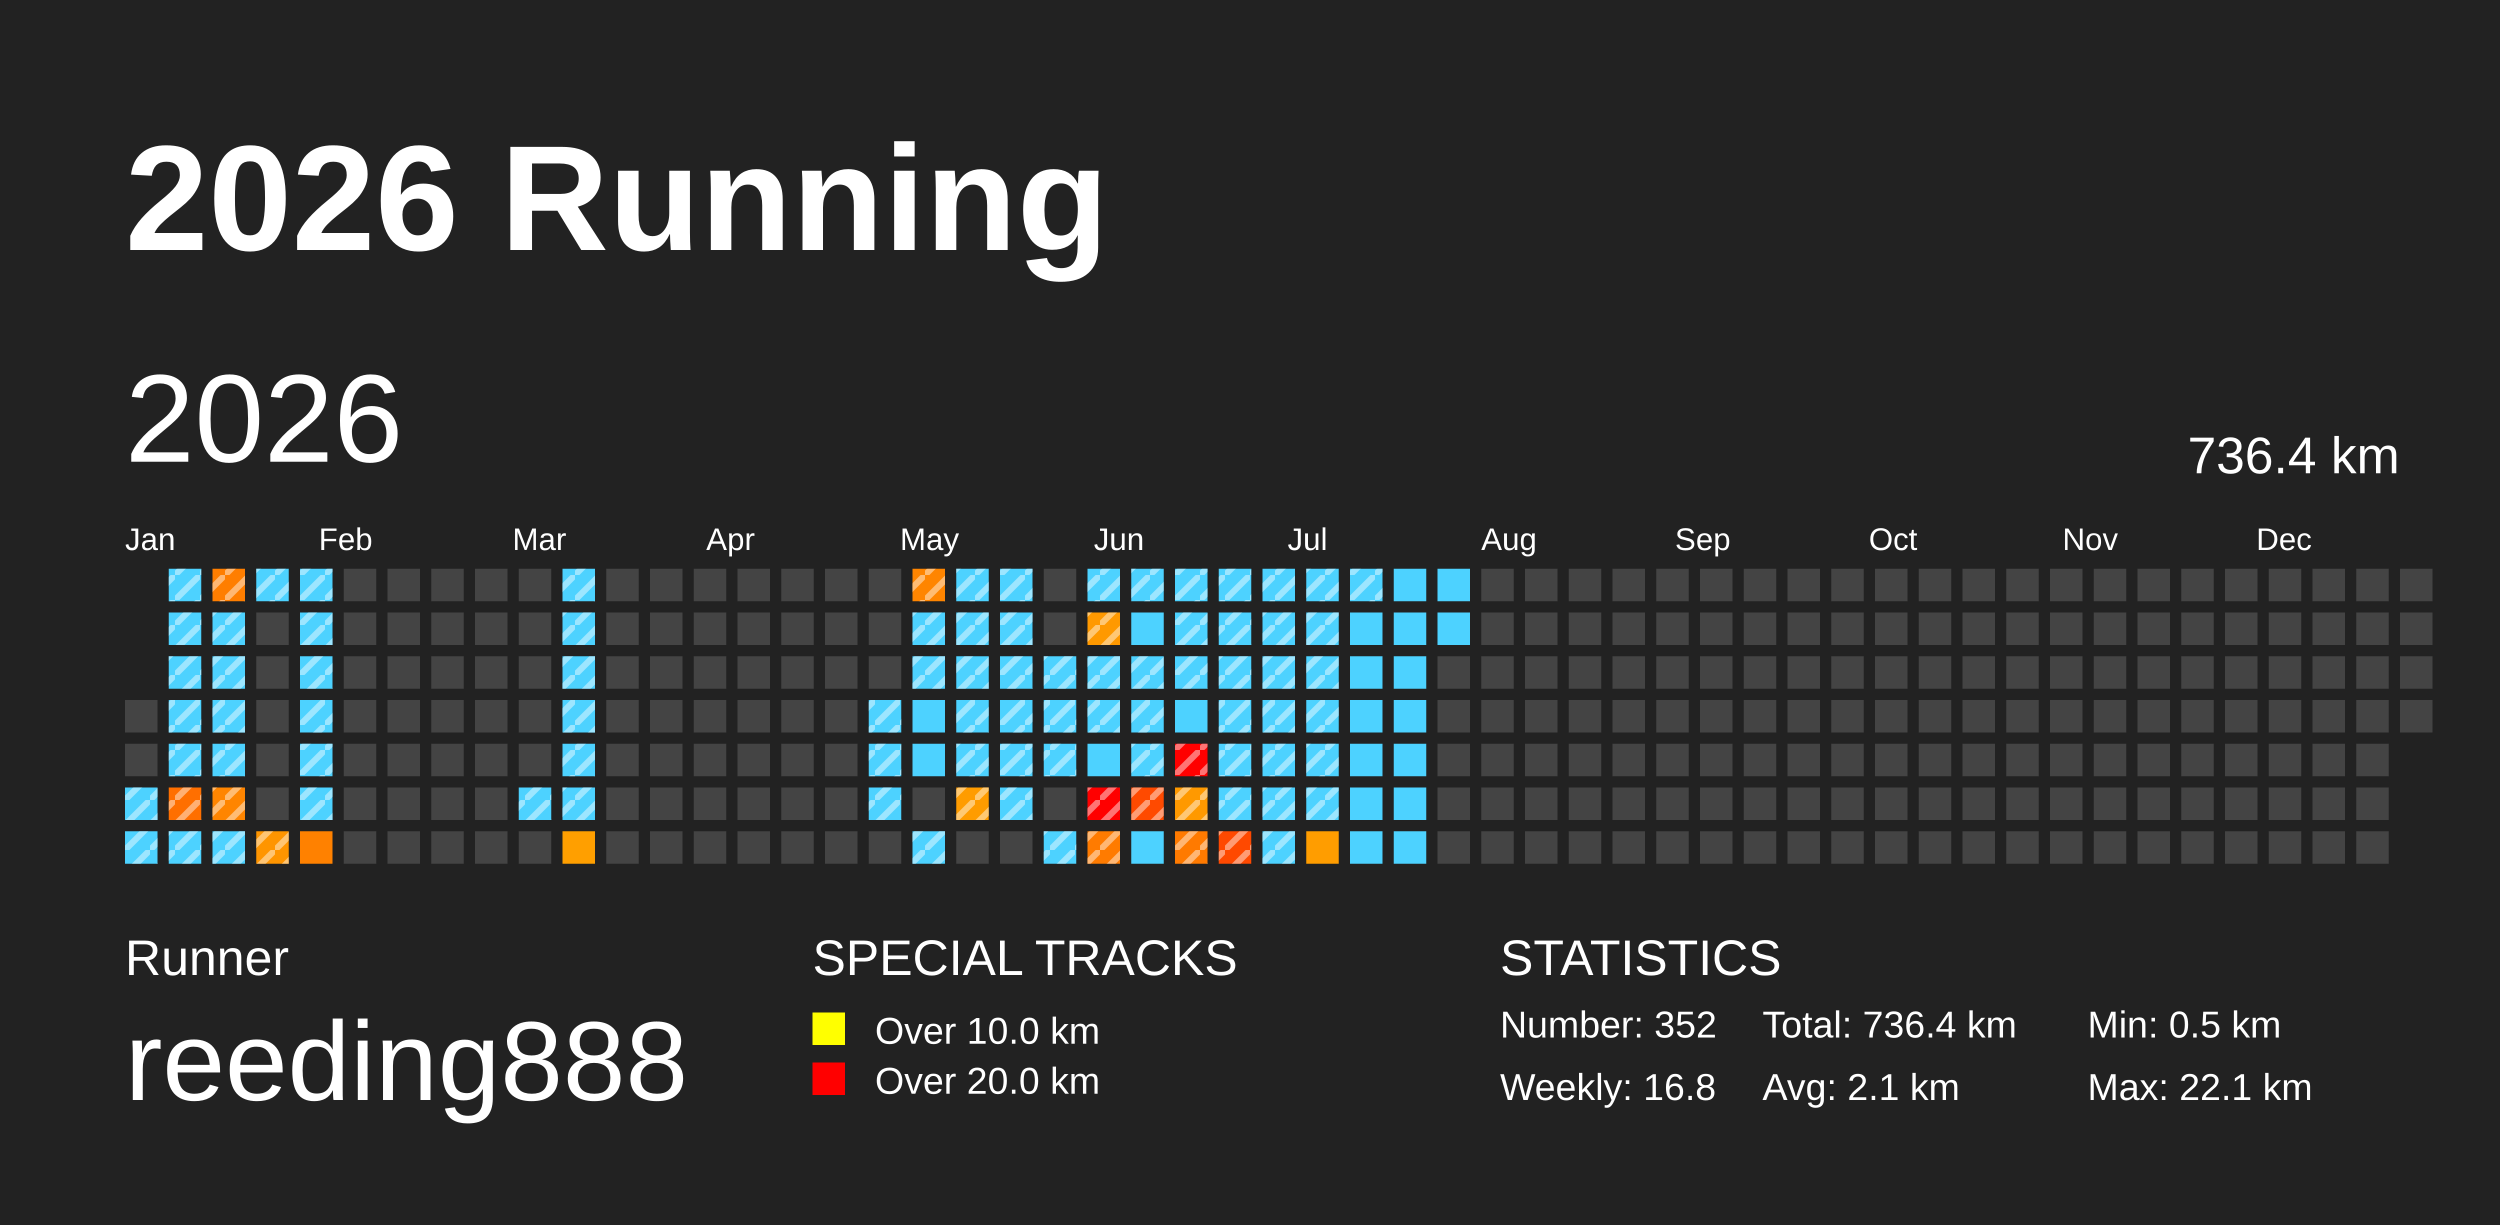
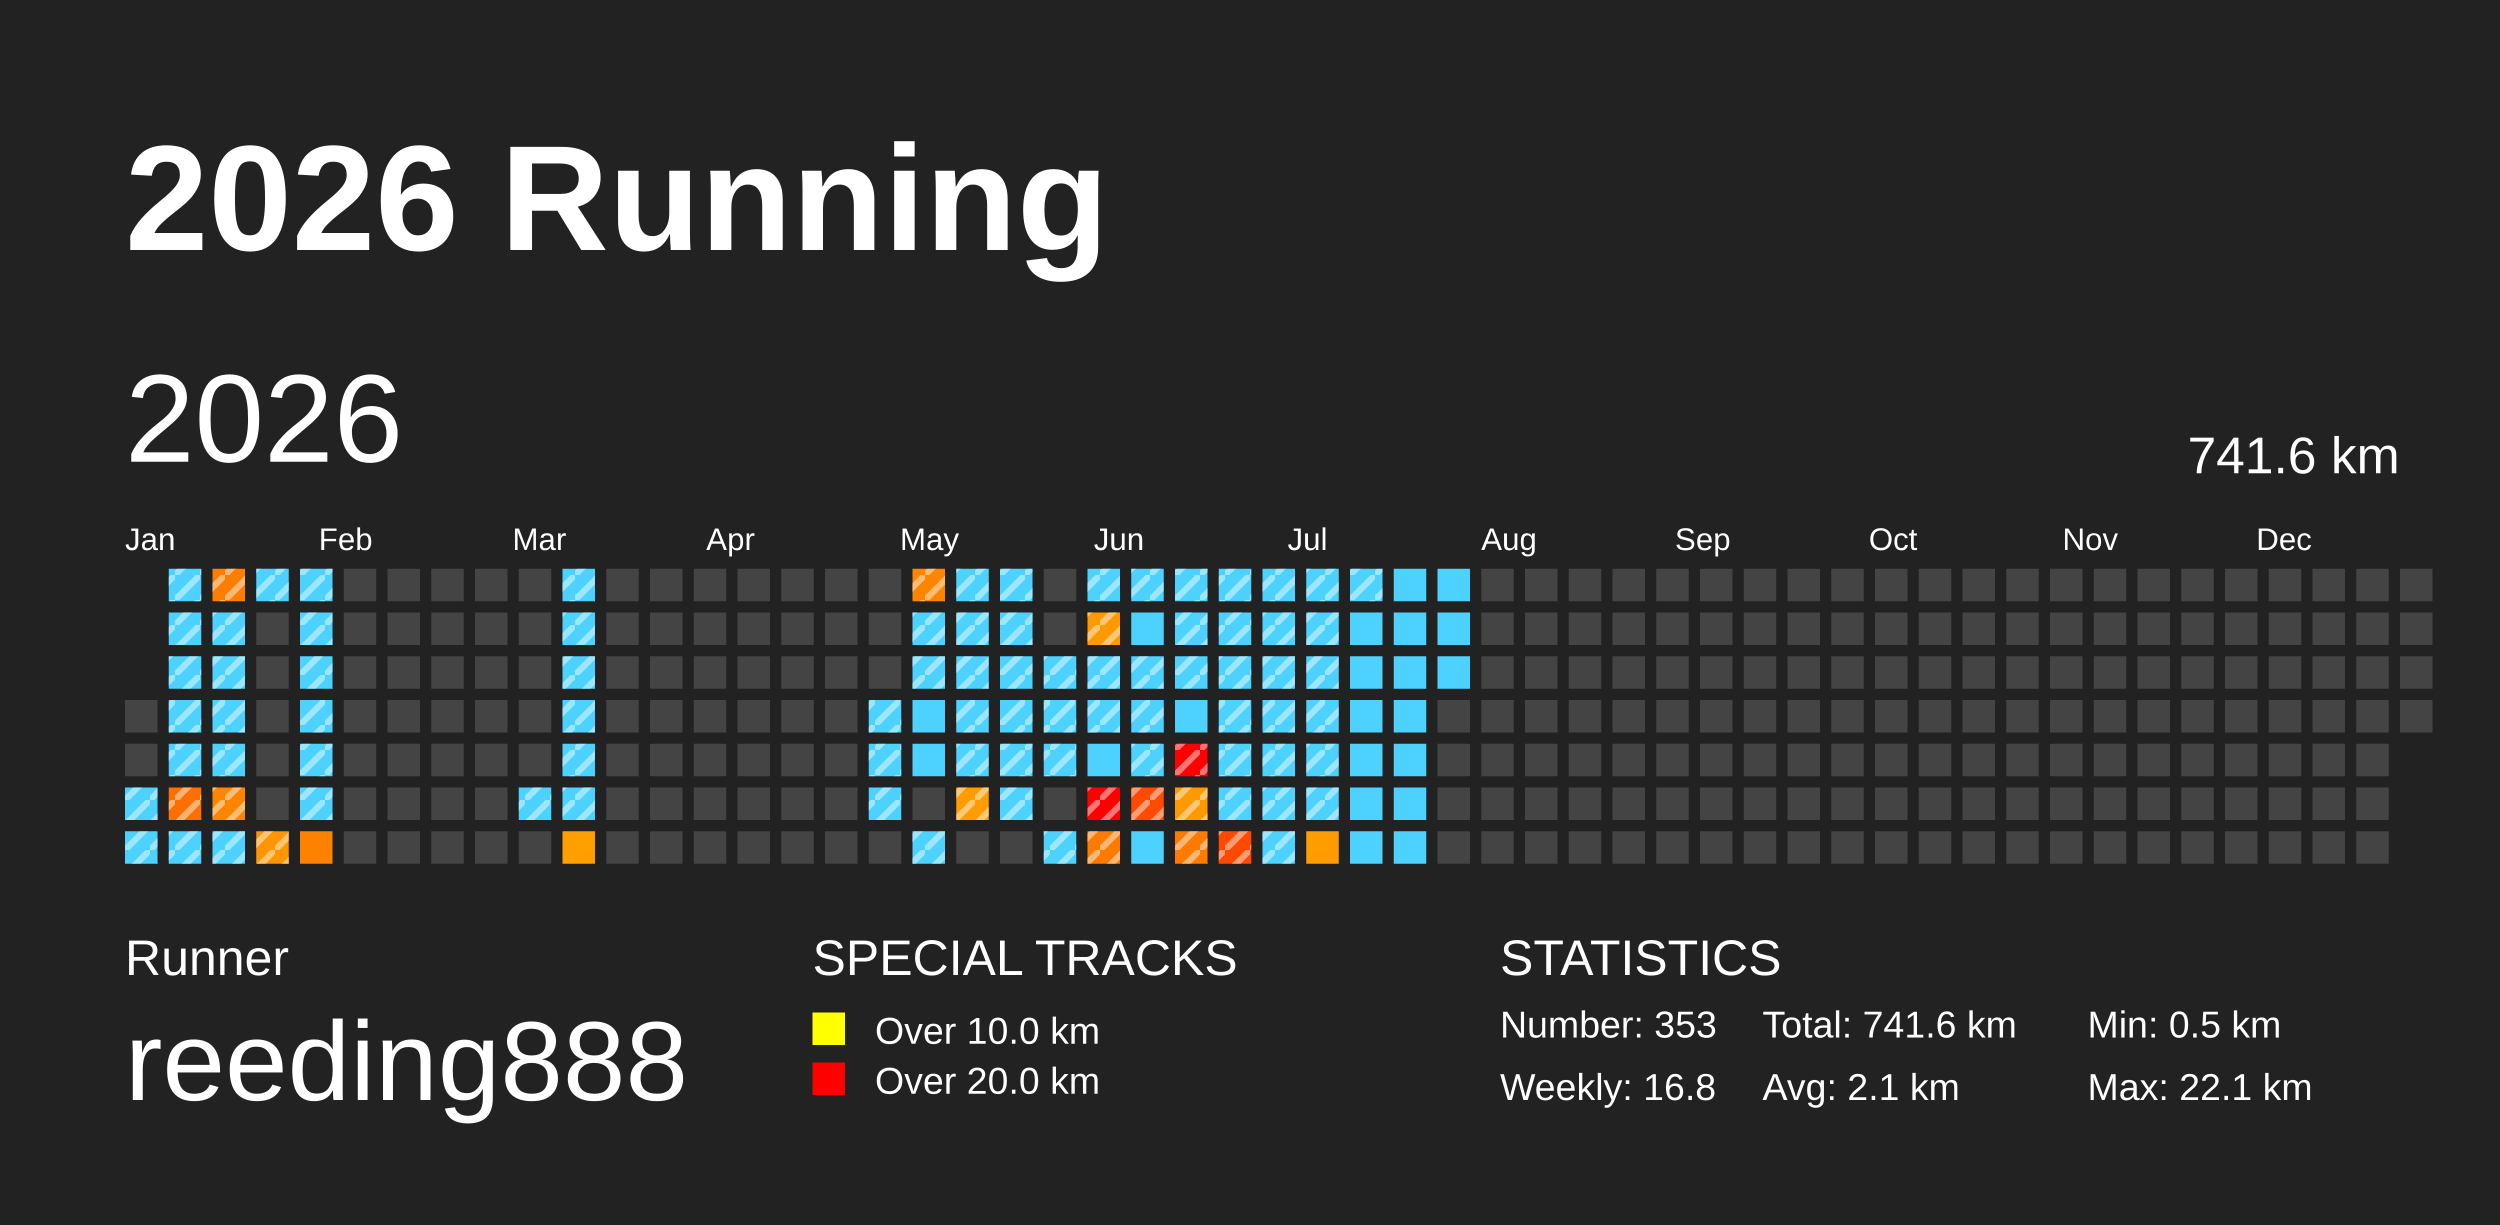
<svg xmlns="http://www.w3.org/2000/svg" baseProfile="full" height="98mm" version="1.1" viewBox="0,0,200,98" width="200mm">
  <defs>
    <pattern height="2" id="indoor-stripe" patternUnits="userSpaceOnUse" width="2">
      <line stroke="white" stroke-opacity="0.45" stroke-width="0.5" x1="0" x2="2" y1="2" y2="0" />
    </pattern>
  </defs>
  <rect fill="#222222" height="98" width="200" x="0" y="0" />
  <text fill="#FFFFFF" style="font-size:12px; font-family:Arial; font-weight:bold;" x="10" y="20">2026 Running</text>
  <text fill="#FFFFFF" style="font-size:4px; font-family:Arial" x="10" y="78">Runner</text>
  <text fill="#FFFFFF" style="font-size:9px; font-family:Arial" x="10" y="88">reeding888</text>
  <text fill="#FFFFFF" style="font-size:4px; font-family:Arial" x="65" y="78">SPECIAL TRACKS</text>
  <rect fill="yellow" height="2.6" width="2.6" x="65" y="81" />
  <text fill="#FFFFFF" style="font-size:3px; font-family:Arial" x="70" y="83.5">Over 10.0 km</text>
  <rect fill="red" height="2.6" width="2.6" x="65" y="85" />
  <text fill="#FFFFFF" style="font-size:3px; font-family:Arial" x="70" y="87.5">Over 20.0 km</text>
  <text fill="#FFFFFF" style="font-size:4px; font-family:Arial" x="120" y="78">STATISTICS</text>
-   <text fill="#FFFFFF" style="font-size:3px; font-family:Arial" x="120" y="83">Number: 352</text>
+   <text fill="#FFFFFF" style="font-size:3px; font-family:Arial" x="120" y="83">Number: 353</text>
  <text fill="#FFFFFF" style="font-size:3px; font-family:Arial" x="120" y="88">Weekly: 16.8</text>
-   <text fill="#FFFFFF" style="font-size:3px; font-family:Arial" x="141" y="83">Total: 736.4 km</text>
+   <text fill="#FFFFFF" style="font-size:3px; font-family:Arial" x="141" y="83">Total: 741.6 km</text>
  <text fill="#FFFFFF" style="font-size:3px; font-family:Arial" x="141" y="88">Avg: 2.1 km</text>
  <text fill="#FFFFFF" style="font-size:3px; font-family:Arial" x="167" y="83">Min: 0.5 km</text>
  <text fill="#FFFFFF" style="font-size:3px; font-family:Arial" x="167" y="88">Max: 22.1 km</text>
  <text dominant-baseline="hanging" fill="#FFFFFF" style="font-size:10.0px; font-family:Arial;" x="10" y="30">2026</text>
-   <text dominant-baseline="hanging" fill="#FFFFFF" style="font-size:4.125px; font-family:Arial;" x="175" y="35">736.4 km</text>
+   <text dominant-baseline="hanging" fill="#FFFFFF" style="font-size:4.125px; font-family:Arial;" x="175" y="35">741.6 km</text>
  <text fill="#FFFFFF" style="font-size:2.5px; font-family:Arial" x="10.0" y="44">Jan</text>
  <text fill="#FFFFFF" style="font-size:2.5px; font-family:Arial" x="25.5" y="44">Feb</text>
  <text fill="#FFFFFF" style="font-size:2.5px; font-family:Arial" x="41.0" y="44">Mar</text>
  <text fill="#FFFFFF" style="font-size:2.5px; font-family:Arial" x="56.5" y="44">Apr</text>
  <text fill="#FFFFFF" style="font-size:2.5px; font-family:Arial" x="72.0" y="44">May</text>
  <text fill="#FFFFFF" style="font-size:2.5px; font-family:Arial" x="87.5" y="44">Jun</text>
  <text fill="#FFFFFF" style="font-size:2.5px; font-family:Arial" x="103.0" y="44">Jul</text>
  <text fill="#FFFFFF" style="font-size:2.5px; font-family:Arial" x="118.5" y="44">Aug</text>
  <text fill="#FFFFFF" style="font-size:2.5px; font-family:Arial" x="134.0" y="44">Sep</text>
  <text fill="#FFFFFF" style="font-size:2.5px; font-family:Arial" x="149.5" y="44">Oct</text>
  <text fill="#FFFFFF" style="font-size:2.5px; font-family:Arial" x="165.0" y="44">Nov</text>
  <text fill="#FFFFFF" style="font-size:2.5px; font-family:Arial" x="180.5" y="44">Dec</text>
  <rect fill="#444444" height="2.6" width="2.6" x="10.0" y="56.0" />
  <rect fill="#444444" height="2.6" width="2.6" x="10.0" y="59.5" />
  <rect fill="#4dd2ff" height="2.6" width="2.6" x="10.0" y="63.0" />
  <rect fill="url(#indoor-stripe)" height="2.6" style="pointer-events: none;" width="2.6" x="10.0" y="63.0" />
  <rect fill="#4dd2ff" height="2.6" width="2.6" x="10.0" y="66.5" />
  <rect fill="url(#indoor-stripe)" height="2.6" style="pointer-events: none;" width="2.6" x="10.0" y="66.5" />
  <rect fill="#4dd2ff" height="2.6" width="2.6" x="13.5" y="45.5" />
  <rect fill="url(#indoor-stripe)" height="2.6" style="pointer-events: none;" width="2.6" x="13.5" y="45.5" />
  <rect fill="#4dd2ff" height="2.6" width="2.6" x="13.5" y="49.0" />
  <rect fill="url(#indoor-stripe)" height="2.6" style="pointer-events: none;" width="2.6" x="13.5" y="49.0" />
  <rect fill="#4dd2ff" height="2.6" width="2.6" x="13.5" y="52.5" />
  <rect fill="url(#indoor-stripe)" height="2.6" style="pointer-events: none;" width="2.6" x="13.5" y="52.5" />
  <rect fill="#4dd2ff" height="2.6" width="2.6" x="13.5" y="56.0" />
  <rect fill="url(#indoor-stripe)" height="2.6" style="pointer-events: none;" width="2.6" x="13.5" y="56.0" />
  <rect fill="#4dd2ff" height="2.6" width="2.6" x="13.5" y="59.5" />
  <rect fill="url(#indoor-stripe)" height="2.6" style="pointer-events: none;" width="2.6" x="13.5" y="59.5" />
  <rect fill="#ff6f00" height="2.6" width="2.6" x="13.5" y="63.0" />
  <rect fill="url(#indoor-stripe)" height="2.6" style="pointer-events: none;" width="2.6" x="13.5" y="63.0" />
  <rect fill="#4dd2ff" height="2.6" width="2.6" x="13.5" y="66.5" />
  <rect fill="url(#indoor-stripe)" height="2.6" style="pointer-events: none;" width="2.6" x="13.5" y="66.5" />
  <rect fill="#ff7e00" height="2.6" width="2.6" x="17.0" y="45.5" />
  <rect fill="url(#indoor-stripe)" height="2.6" style="pointer-events: none;" width="2.6" x="17.0" y="45.5" />
  <rect fill="#4dd2ff" height="2.6" width="2.6" x="17.0" y="49.0" />
  <rect fill="url(#indoor-stripe)" height="2.6" style="pointer-events: none;" width="2.6" x="17.0" y="49.0" />
  <rect fill="#4dd2ff" height="2.6" width="2.6" x="17.0" y="52.5" />
  <rect fill="url(#indoor-stripe)" height="2.6" style="pointer-events: none;" width="2.6" x="17.0" y="52.5" />
  <rect fill="#4dd2ff" height="2.6" width="2.6" x="17.0" y="56.0" />
  <rect fill="url(#indoor-stripe)" height="2.6" style="pointer-events: none;" width="2.6" x="17.0" y="56.0" />
  <rect fill="#4dd2ff" height="2.6" width="2.6" x="17.0" y="59.5" />
  <rect fill="url(#indoor-stripe)" height="2.6" style="pointer-events: none;" width="2.6" x="17.0" y="59.5" />
  <rect fill="#ff8500" height="2.6" width="2.6" x="17.0" y="63.0" />
  <rect fill="url(#indoor-stripe)" height="2.6" style="pointer-events: none;" width="2.6" x="17.0" y="63.0" />
  <rect fill="#4dd2ff" height="2.6" width="2.6" x="17.0" y="66.5" />
  <rect fill="url(#indoor-stripe)" height="2.6" style="pointer-events: none;" width="2.6" x="17.0" y="66.5" />
  <rect fill="#4dd2ff" height="2.6" width="2.6" x="20.5" y="45.5" />
  <rect fill="url(#indoor-stripe)" height="2.6" style="pointer-events: none;" width="2.6" x="20.5" y="45.5" />
  <rect fill="#444444" height="2.6" width="2.6" x="20.5" y="49.0" />
  <rect fill="#444444" height="2.6" width="2.6" x="20.5" y="52.5" />
  <rect fill="#444444" height="2.6" width="2.6" x="20.5" y="56.0" />
  <rect fill="#444444" height="2.6" width="2.6" x="20.5" y="59.5" />
  <rect fill="#444444" height="2.6" width="2.6" x="20.5" y="63.0" />
  <rect fill="#ff9500" height="2.6" width="2.6" x="20.5" y="66.5" />
  <rect fill="url(#indoor-stripe)" height="2.6" style="pointer-events: none;" width="2.6" x="20.5" y="66.5" />
  <rect fill="#4dd2ff" height="2.6" width="2.6" x="24.0" y="45.5" />
  <rect fill="url(#indoor-stripe)" height="2.6" style="pointer-events: none;" width="2.6" x="24.0" y="45.5" />
  <rect fill="#4dd2ff" height="2.6" width="2.6" x="24.0" y="49.0" />
  <rect fill="url(#indoor-stripe)" height="2.6" style="pointer-events: none;" width="2.6" x="24.0" y="49.0" />
  <rect fill="#4dd2ff" height="2.6" width="2.6" x="24.0" y="52.5" />
  <rect fill="url(#indoor-stripe)" height="2.6" style="pointer-events: none;" width="2.6" x="24.0" y="52.5" />
  <rect fill="#4dd2ff" height="2.6" width="2.6" x="24.0" y="56.0" />
  <rect fill="url(#indoor-stripe)" height="2.6" style="pointer-events: none;" width="2.6" x="24.0" y="56.0" />
  <rect fill="#4dd2ff" height="2.6" width="2.6" x="24.0" y="59.5" />
  <rect fill="url(#indoor-stripe)" height="2.6" style="pointer-events: none;" width="2.6" x="24.0" y="59.5" />
  <rect fill="#4dd2ff" height="2.6" width="2.6" x="24.0" y="63.0" />
  <rect fill="url(#indoor-stripe)" height="2.6" style="pointer-events: none;" width="2.6" x="24.0" y="63.0" />
  <rect fill="#ff8100" height="2.6" width="2.6" x="24.0" y="66.5" />
  <rect fill="#444444" height="2.6" width="2.6" x="27.5" y="45.5" />
  <rect fill="#444444" height="2.6" width="2.6" x="27.5" y="49.0" />
  <rect fill="#444444" height="2.6" width="2.6" x="27.5" y="52.5" />
  <rect fill="#444444" height="2.6" width="2.6" x="27.5" y="56.0" />
  <rect fill="#444444" height="2.6" width="2.6" x="27.5" y="59.5" />
  <rect fill="#444444" height="2.6" width="2.6" x="27.5" y="63.0" />
  <rect fill="#444444" height="2.6" width="2.6" x="27.5" y="66.5" />
  <rect fill="#444444" height="2.6" width="2.6" x="31.0" y="45.5" />
  <rect fill="#444444" height="2.6" width="2.6" x="31.0" y="49.0" />
  <rect fill="#444444" height="2.6" width="2.6" x="31.0" y="52.5" />
  <rect fill="#444444" height="2.6" width="2.6" x="31.0" y="56.0" />
  <rect fill="#444444" height="2.6" width="2.6" x="31.0" y="59.5" />
  <rect fill="#444444" height="2.6" width="2.6" x="31.0" y="63.0" />
  <rect fill="#444444" height="2.6" width="2.6" x="31.0" y="66.5" />
  <rect fill="#444444" height="2.6" width="2.6" x="34.5" y="45.5" />
  <rect fill="#444444" height="2.6" width="2.6" x="34.5" y="49.0" />
  <rect fill="#444444" height="2.6" width="2.6" x="34.5" y="52.5" />
  <rect fill="#444444" height="2.6" width="2.6" x="34.5" y="56.0" />
  <rect fill="#444444" height="2.6" width="2.6" x="34.5" y="59.5" />
  <rect fill="#444444" height="2.6" width="2.6" x="34.5" y="63.0" />
  <rect fill="#444444" height="2.6" width="2.6" x="34.5" y="66.5" />
  <rect fill="#444444" height="2.6" width="2.6" x="38.0" y="45.5" />
  <rect fill="#444444" height="2.6" width="2.6" x="38.0" y="49.0" />
  <rect fill="#444444" height="2.6" width="2.6" x="38.0" y="52.5" />
  <rect fill="#444444" height="2.6" width="2.6" x="38.0" y="56.0" />
  <rect fill="#444444" height="2.6" width="2.6" x="38.0" y="59.5" />
  <rect fill="#444444" height="2.6" width="2.6" x="38.0" y="63.0" />
  <rect fill="#444444" height="2.6" width="2.6" x="38.0" y="66.5" />
  <rect fill="#444444" height="2.6" width="2.6" x="41.5" y="45.5" />
  <rect fill="#444444" height="2.6" width="2.6" x="41.5" y="49.0" />
  <rect fill="#444444" height="2.6" width="2.6" x="41.5" y="52.5" />
  <rect fill="#444444" height="2.6" width="2.6" x="41.5" y="56.0" />
  <rect fill="#444444" height="2.6" width="2.6" x="41.5" y="59.5" />
  <rect fill="#4dd2ff" height="2.6" width="2.6" x="41.5" y="63.0" />
  <rect fill="url(#indoor-stripe)" height="2.6" style="pointer-events: none;" width="2.6" x="41.5" y="63.0" />
  <rect fill="#444444" height="2.6" width="2.6" x="41.5" y="66.5" />
  <rect fill="#4dd2ff" height="2.6" width="2.6" x="45.0" y="45.5" />
  <rect fill="url(#indoor-stripe)" height="2.6" style="pointer-events: none;" width="2.6" x="45.0" y="45.5" />
  <rect fill="#4dd2ff" height="2.6" width="2.6" x="45.0" y="49.0" />
  <rect fill="url(#indoor-stripe)" height="2.6" style="pointer-events: none;" width="2.6" x="45.0" y="49.0" />
  <rect fill="#4dd2ff" height="2.6" width="2.6" x="45.0" y="52.5" />
  <rect fill="url(#indoor-stripe)" height="2.6" style="pointer-events: none;" width="2.6" x="45.0" y="52.5" />
  <rect fill="#4dd2ff" height="2.6" width="2.6" x="45.0" y="56.0" />
  <rect fill="url(#indoor-stripe)" height="2.6" style="pointer-events: none;" width="2.6" x="45.0" y="56.0" />
  <rect fill="#4dd2ff" height="2.6" width="2.6" x="45.0" y="59.5" />
  <rect fill="url(#indoor-stripe)" height="2.6" style="pointer-events: none;" width="2.6" x="45.0" y="59.5" />
  <rect fill="#4dd2ff" height="2.6" width="2.6" x="45.0" y="63.0" />
  <rect fill="url(#indoor-stripe)" height="2.6" style="pointer-events: none;" width="2.6" x="45.0" y="63.0" />
  <rect fill="#ff9f00" height="2.6" width="2.6" x="45.0" y="66.5" />
  <rect fill="#444444" height="2.6" width="2.6" x="48.5" y="45.5" />
  <rect fill="#444444" height="2.6" width="2.6" x="48.5" y="49.0" />
  <rect fill="#444444" height="2.6" width="2.6" x="48.5" y="52.5" />
  <rect fill="#444444" height="2.6" width="2.6" x="48.5" y="56.0" />
  <rect fill="#444444" height="2.6" width="2.6" x="48.5" y="59.5" />
  <rect fill="#444444" height="2.6" width="2.6" x="48.5" y="63.0" />
  <rect fill="#444444" height="2.6" width="2.6" x="48.5" y="66.5" />
  <rect fill="#444444" height="2.6" width="2.6" x="52.0" y="45.5" />
  <rect fill="#444444" height="2.6" width="2.6" x="52.0" y="49.0" />
  <rect fill="#444444" height="2.6" width="2.6" x="52.0" y="52.5" />
  <rect fill="#444444" height="2.6" width="2.6" x="52.0" y="56.0" />
  <rect fill="#444444" height="2.6" width="2.6" x="52.0" y="59.5" />
  <rect fill="#444444" height="2.6" width="2.6" x="52.0" y="63.0" />
  <rect fill="#444444" height="2.6" width="2.6" x="52.0" y="66.5" />
  <rect fill="#444444" height="2.6" width="2.6" x="55.5" y="45.5" />
  <rect fill="#444444" height="2.6" width="2.6" x="55.5" y="49.0" />
  <rect fill="#444444" height="2.6" width="2.6" x="55.5" y="52.5" />
  <rect fill="#444444" height="2.6" width="2.6" x="55.5" y="56.0" />
  <rect fill="#444444" height="2.6" width="2.6" x="55.5" y="59.5" />
  <rect fill="#444444" height="2.6" width="2.6" x="55.5" y="63.0" />
  <rect fill="#444444" height="2.6" width="2.6" x="55.5" y="66.5" />
  <rect fill="#444444" height="2.6" width="2.6" x="59.0" y="45.5" />
  <rect fill="#444444" height="2.6" width="2.6" x="59.0" y="49.0" />
  <rect fill="#444444" height="2.6" width="2.6" x="59.0" y="52.5" />
  <rect fill="#444444" height="2.6" width="2.6" x="59.0" y="56.0" />
  <rect fill="#444444" height="2.6" width="2.6" x="59.0" y="59.5" />
  <rect fill="#444444" height="2.6" width="2.6" x="59.0" y="63.0" />
  <rect fill="#444444" height="2.6" width="2.6" x="59.0" y="66.5" />
  <rect fill="#444444" height="2.6" width="2.6" x="62.5" y="45.5" />
  <rect fill="#444444" height="2.6" width="2.6" x="62.5" y="49.0" />
  <rect fill="#444444" height="2.6" width="2.6" x="62.5" y="52.5" />
  <rect fill="#444444" height="2.6" width="2.6" x="62.5" y="56.0" />
  <rect fill="#444444" height="2.6" width="2.6" x="62.5" y="59.5" />
  <rect fill="#444444" height="2.6" width="2.6" x="62.5" y="63.0" />
  <rect fill="#444444" height="2.6" width="2.6" x="62.5" y="66.5" />
  <rect fill="#444444" height="2.6" width="2.6" x="66.0" y="45.5" />
  <rect fill="#444444" height="2.6" width="2.6" x="66.0" y="49.0" />
  <rect fill="#444444" height="2.6" width="2.6" x="66.0" y="52.5" />
  <rect fill="#444444" height="2.6" width="2.6" x="66.0" y="56.0" />
  <rect fill="#444444" height="2.6" width="2.6" x="66.0" y="59.5" />
  <rect fill="#444444" height="2.6" width="2.6" x="66.0" y="63.0" />
  <rect fill="#444444" height="2.6" width="2.6" x="66.0" y="66.5" />
  <rect fill="#444444" height="2.6" width="2.6" x="69.5" y="45.5" />
  <rect fill="#444444" height="2.6" width="2.6" x="69.5" y="49.0" />
  <rect fill="#444444" height="2.6" width="2.6" x="69.5" y="52.5" />
  <rect fill="#4dd2ff" height="2.6" width="2.6" x="69.5" y="56.0" />
  <rect fill="url(#indoor-stripe)" height="2.6" style="pointer-events: none;" width="2.6" x="69.5" y="56.0" />
  <rect fill="#4dd2ff" height="2.6" width="2.6" x="69.5" y="59.5" />
  <rect fill="url(#indoor-stripe)" height="2.6" style="pointer-events: none;" width="2.6" x="69.5" y="59.5" />
  <rect fill="#4dd2ff" height="2.6" width="2.6" x="69.5" y="63.0" />
  <rect fill="url(#indoor-stripe)" height="2.6" style="pointer-events: none;" width="2.6" x="69.5" y="63.0" />
  <rect fill="#444444" height="2.6" width="2.6" x="69.5" y="66.5" />
  <rect fill="#ff8500" height="2.6" width="2.6" x="73.0" y="45.5" />
  <rect fill="url(#indoor-stripe)" height="2.6" style="pointer-events: none;" width="2.6" x="73.0" y="45.5" />
  <rect fill="#4dd2ff" height="2.6" width="2.6" x="73.0" y="49.0" />
  <rect fill="url(#indoor-stripe)" height="2.6" style="pointer-events: none;" width="2.6" x="73.0" y="49.0" />
  <rect fill="#4dd2ff" height="2.6" width="2.6" x="73.0" y="52.5" />
  <rect fill="url(#indoor-stripe)" height="2.6" style="pointer-events: none;" width="2.6" x="73.0" y="52.5" />
  <rect fill="#4dd2ff" height="2.6" width="2.6" x="73.0" y="56.0" />
  <rect fill="#4dd2ff" height="2.6" width="2.6" x="73.0" y="59.5" />
  <rect fill="#444444" height="2.6" width="2.6" x="73.0" y="63.0" />
  <rect fill="#4dd2ff" height="2.6" width="2.6" x="73.0" y="66.5" />
  <rect fill="url(#indoor-stripe)" height="2.6" style="pointer-events: none;" width="2.6" x="73.0" y="66.5" />
  <rect fill="#4dd2ff" height="2.6" width="2.6" x="76.5" y="45.5" />
  <rect fill="url(#indoor-stripe)" height="2.6" style="pointer-events: none;" width="2.6" x="76.5" y="45.5" />
  <rect fill="#4dd2ff" height="2.6" width="2.6" x="76.5" y="49.0" />
  <rect fill="url(#indoor-stripe)" height="2.6" style="pointer-events: none;" width="2.6" x="76.5" y="49.0" />
  <rect fill="#4dd2ff" height="2.6" width="2.6" x="76.5" y="52.5" />
  <rect fill="url(#indoor-stripe)" height="2.6" style="pointer-events: none;" width="2.6" x="76.5" y="52.5" />
  <rect fill="#4dd2ff" height="2.6" width="2.6" x="76.5" y="56.0" />
  <rect fill="url(#indoor-stripe)" height="2.6" style="pointer-events: none;" width="2.6" x="76.5" y="56.0" />
  <rect fill="#4dd2ff" height="2.6" width="2.6" x="76.5" y="59.5" />
  <rect fill="url(#indoor-stripe)" height="2.6" style="pointer-events: none;" width="2.6" x="76.5" y="59.5" />
  <rect fill="#ff9c00" height="2.6" width="2.6" x="76.5" y="63.0" />
  <rect fill="url(#indoor-stripe)" height="2.6" style="pointer-events: none;" width="2.6" x="76.5" y="63.0" />
  <rect fill="#444444" height="2.6" width="2.6" x="76.5" y="66.5" />
  <rect fill="#4dd2ff" height="2.6" width="2.6" x="80.0" y="45.5" />
  <rect fill="url(#indoor-stripe)" height="2.6" style="pointer-events: none;" width="2.6" x="80.0" y="45.5" />
  <rect fill="#4dd2ff" height="2.6" width="2.6" x="80.0" y="49.0" />
  <rect fill="url(#indoor-stripe)" height="2.6" style="pointer-events: none;" width="2.6" x="80.0" y="49.0" />
  <rect fill="#4dd2ff" height="2.6" width="2.6" x="80.0" y="52.5" />
  <rect fill="url(#indoor-stripe)" height="2.6" style="pointer-events: none;" width="2.6" x="80.0" y="52.5" />
  <rect fill="#4dd2ff" height="2.6" width="2.6" x="80.0" y="56.0" />
  <rect fill="url(#indoor-stripe)" height="2.6" style="pointer-events: none;" width="2.6" x="80.0" y="56.0" />
  <rect fill="#4dd2ff" height="2.6" width="2.6" x="80.0" y="59.5" />
  <rect fill="url(#indoor-stripe)" height="2.6" style="pointer-events: none;" width="2.6" x="80.0" y="59.5" />
  <rect fill="#4dd2ff" height="2.6" width="2.6" x="80.0" y="63.0" />
  <rect fill="url(#indoor-stripe)" height="2.6" style="pointer-events: none;" width="2.6" x="80.0" y="63.0" />
  <rect fill="#444444" height="2.6" width="2.6" x="80.0" y="66.5" />
  <rect fill="#444444" height="2.6" width="2.6" x="83.5" y="45.5" />
  <rect fill="#444444" height="2.6" width="2.6" x="83.5" y="49.0" />
  <rect fill="#4dd2ff" height="2.6" width="2.6" x="83.5" y="52.5" />
  <rect fill="url(#indoor-stripe)" height="2.6" style="pointer-events: none;" width="2.6" x="83.5" y="52.5" />
  <rect fill="#4dd2ff" height="2.6" width="2.6" x="83.5" y="56.0" />
  <rect fill="url(#indoor-stripe)" height="2.6" style="pointer-events: none;" width="2.6" x="83.5" y="56.0" />
  <rect fill="#4dd2ff" height="2.6" width="2.6" x="83.5" y="59.5" />
  <rect fill="url(#indoor-stripe)" height="2.6" style="pointer-events: none;" width="2.6" x="83.5" y="59.5" />
  <rect fill="#444444" height="2.6" width="2.6" x="83.5" y="63.0" />
  <rect fill="#4dd2ff" height="2.6" width="2.6" x="83.5" y="66.5" />
  <rect fill="url(#indoor-stripe)" height="2.6" style="pointer-events: none;" width="2.6" x="83.5" y="66.5" />
  <rect fill="#4dd2ff" height="2.6" width="2.6" x="87.0" y="45.5" />
  <rect fill="url(#indoor-stripe)" height="2.6" style="pointer-events: none;" width="2.6" x="87.0" y="45.5" />
  <rect fill="#ff9900" height="2.6" width="2.6" x="87.0" y="49.0" />
  <rect fill="url(#indoor-stripe)" height="2.6" style="pointer-events: none;" width="2.6" x="87.0" y="49.0" />
  <rect fill="#4dd2ff" height="2.6" width="2.6" x="87.0" y="52.5" />
  <rect fill="url(#indoor-stripe)" height="2.6" style="pointer-events: none;" width="2.6" x="87.0" y="52.5" />
  <rect fill="#4dd2ff" height="2.6" width="2.6" x="87.0" y="56.0" />
  <rect fill="url(#indoor-stripe)" height="2.6" style="pointer-events: none;" width="2.6" x="87.0" y="56.0" />
  <rect fill="#4dd2ff" height="2.6" width="2.6" x="87.0" y="59.5" />
  <rect fill="red" height="2.6" width="2.6" x="87.0" y="63.0" />
  <rect fill="url(#indoor-stripe)" height="2.6" style="pointer-events: none;" width="2.6" x="87.0" y="63.0" />
  <rect fill="#ff7b00" height="2.6" width="2.6" x="87.0" y="66.5" />
  <rect fill="url(#indoor-stripe)" height="2.6" style="pointer-events: none;" width="2.6" x="87.0" y="66.5" />
  <rect fill="#4dd2ff" height="2.6" width="2.6" x="90.5" y="45.5" />
  <rect fill="url(#indoor-stripe)" height="2.6" style="pointer-events: none;" width="2.6" x="90.5" y="45.5" />
  <rect fill="#4dd2ff" height="2.6" width="2.6" x="90.5" y="49.0" />
  <rect fill="#4dd2ff" height="2.6" width="2.6" x="90.5" y="52.5" />
  <rect fill="url(#indoor-stripe)" height="2.6" style="pointer-events: none;" width="2.6" x="90.5" y="52.5" />
  <rect fill="#4dd2ff" height="2.6" width="2.6" x="90.5" y="56.0" />
  <rect fill="url(#indoor-stripe)" height="2.6" style="pointer-events: none;" width="2.6" x="90.5" y="56.0" />
  <rect fill="#4dd2ff" height="2.6" width="2.6" x="90.5" y="59.5" />
  <rect fill="url(#indoor-stripe)" height="2.6" style="pointer-events: none;" width="2.6" x="90.5" y="59.5" />
  <rect fill="#ff4a00" height="2.6" width="2.6" x="90.5" y="63.0" />
  <rect fill="url(#indoor-stripe)" height="2.6" style="pointer-events: none;" width="2.6" x="90.5" y="63.0" />
  <rect fill="#4dd2ff" height="2.6" width="2.6" x="90.5" y="66.5" />
  <rect fill="#4dd2ff" height="2.6" width="2.6" x="94.0" y="45.5" />
  <rect fill="url(#indoor-stripe)" height="2.6" style="pointer-events: none;" width="2.6" x="94.0" y="45.5" />
  <rect fill="#4dd2ff" height="2.6" width="2.6" x="94.0" y="49.0" />
  <rect fill="url(#indoor-stripe)" height="2.6" style="pointer-events: none;" width="2.6" x="94.0" y="49.0" />
  <rect fill="#4dd2ff" height="2.6" width="2.6" x="94.0" y="52.5" />
  <rect fill="url(#indoor-stripe)" height="2.6" style="pointer-events: none;" width="2.6" x="94.0" y="52.5" />
  <rect fill="#4dd2ff" height="2.6" width="2.6" x="94.0" y="56.0" />
  <rect fill="red" height="2.6" width="2.6" x="94.0" y="59.5" />
  <rect fill="url(#indoor-stripe)" height="2.6" style="pointer-events: none;" width="2.6" x="94.0" y="59.5" />
  <rect fill="#ff9900" height="2.6" width="2.6" x="94.0" y="63.0" />
  <rect fill="url(#indoor-stripe)" height="2.6" style="pointer-events: none;" width="2.6" x="94.0" y="63.0" />
  <rect fill="#ff7a00" height="2.6" width="2.6" x="94.0" y="66.5" />
  <rect fill="url(#indoor-stripe)" height="2.6" style="pointer-events: none;" width="2.6" x="94.0" y="66.5" />
  <rect fill="#4dd2ff" height="2.6" width="2.6" x="97.5" y="45.5" />
  <rect fill="url(#indoor-stripe)" height="2.6" style="pointer-events: none;" width="2.6" x="97.5" y="45.5" />
  <rect fill="#4dd2ff" height="2.6" width="2.6" x="97.5" y="49.0" />
  <rect fill="url(#indoor-stripe)" height="2.6" style="pointer-events: none;" width="2.6" x="97.5" y="49.0" />
  <rect fill="#4dd2ff" height="2.6" width="2.6" x="97.5" y="52.5" />
  <rect fill="url(#indoor-stripe)" height="2.6" style="pointer-events: none;" width="2.6" x="97.5" y="52.5" />
  <rect fill="#4dd2ff" height="2.6" width="2.6" x="97.5" y="56.0" />
  <rect fill="url(#indoor-stripe)" height="2.6" style="pointer-events: none;" width="2.6" x="97.5" y="56.0" />
  <rect fill="#4dd2ff" height="2.6" width="2.6" x="97.5" y="59.5" />
  <rect fill="url(#indoor-stripe)" height="2.6" style="pointer-events: none;" width="2.6" x="97.5" y="59.5" />
  <rect fill="#4dd2ff" height="2.6" width="2.6" x="97.5" y="63.0" />
  <rect fill="url(#indoor-stripe)" height="2.6" style="pointer-events: none;" width="2.6" x="97.5" y="63.0" />
  <rect fill="#ff4900" height="2.6" width="2.6" x="97.5" y="66.5" />
  <rect fill="url(#indoor-stripe)" height="2.6" style="pointer-events: none;" width="2.6" x="97.5" y="66.5" />
  <rect fill="#4dd2ff" height="2.6" width="2.6" x="101.0" y="45.5" />
  <rect fill="url(#indoor-stripe)" height="2.6" style="pointer-events: none;" width="2.6" x="101.0" y="45.5" />
  <rect fill="#4dd2ff" height="2.6" width="2.6" x="101.0" y="49.0" />
  <rect fill="url(#indoor-stripe)" height="2.6" style="pointer-events: none;" width="2.6" x="101.0" y="49.0" />
  <rect fill="#4dd2ff" height="2.6" width="2.6" x="101.0" y="52.5" />
  <rect fill="url(#indoor-stripe)" height="2.6" style="pointer-events: none;" width="2.6" x="101.0" y="52.5" />
  <rect fill="#4dd2ff" height="2.6" width="2.6" x="101.0" y="56.0" />
  <rect fill="url(#indoor-stripe)" height="2.6" style="pointer-events: none;" width="2.6" x="101.0" y="56.0" />
  <rect fill="#4dd2ff" height="2.6" width="2.6" x="101.0" y="59.5" />
  <rect fill="url(#indoor-stripe)" height="2.6" style="pointer-events: none;" width="2.6" x="101.0" y="59.5" />
  <rect fill="#4dd2ff" height="2.6" width="2.6" x="101.0" y="63.0" />
  <rect fill="url(#indoor-stripe)" height="2.6" style="pointer-events: none;" width="2.6" x="101.0" y="63.0" />
  <rect fill="#4dd2ff" height="2.6" width="2.6" x="101.0" y="66.5" />
  <rect fill="url(#indoor-stripe)" height="2.6" style="pointer-events: none;" width="2.6" x="101.0" y="66.5" />
  <rect fill="#4dd2ff" height="2.6" width="2.6" x="104.5" y="45.5" />
  <rect fill="url(#indoor-stripe)" height="2.6" style="pointer-events: none;" width="2.6" x="104.5" y="45.5" />
  <rect fill="#4dd2ff" height="2.6" width="2.6" x="104.5" y="49.0" />
  <rect fill="url(#indoor-stripe)" height="2.6" style="pointer-events: none;" width="2.6" x="104.5" y="49.0" />
  <rect fill="#4dd2ff" height="2.6" width="2.6" x="104.5" y="52.5" />
  <rect fill="url(#indoor-stripe)" height="2.6" style="pointer-events: none;" width="2.6" x="104.5" y="52.5" />
  <rect fill="#4dd2ff" height="2.6" width="2.6" x="104.5" y="56.0" />
  <rect fill="url(#indoor-stripe)" height="2.6" style="pointer-events: none;" width="2.6" x="104.5" y="56.0" />
  <rect fill="#4dd2ff" height="2.6" width="2.6" x="104.5" y="59.5" />
  <rect fill="url(#indoor-stripe)" height="2.6" style="pointer-events: none;" width="2.6" x="104.5" y="59.5" />
  <rect fill="#4dd2ff" height="2.6" width="2.6" x="104.5" y="63.0" />
  <rect fill="url(#indoor-stripe)" height="2.6" style="pointer-events: none;" width="2.6" x="104.5" y="63.0" />
  <rect fill="#ff9d00" height="2.6" width="2.6" x="104.5" y="66.5" />
  <rect fill="#4dd2ff" height="2.6" width="2.6" x="108.0" y="45.5" />
  <rect fill="url(#indoor-stripe)" height="2.6" style="pointer-events: none;" width="2.6" x="108.0" y="45.5" />
  <rect fill="#4dd2ff" height="2.6" width="2.6" x="108.0" y="49.0" />
  <rect fill="#4dd2ff" height="2.6" width="2.6" x="108.0" y="52.5" />
  <rect fill="#4dd2ff" height="2.6" width="2.6" x="108.0" y="56.0" />
  <rect fill="#4dd2ff" height="2.6" width="2.6" x="108.0" y="59.5" />
  <rect fill="#4dd2ff" height="2.6" width="2.6" x="108.0" y="63.0" />
  <rect fill="#4dd2ff" height="2.6" width="2.6" x="108.0" y="66.5" />
  <rect fill="#4dd2ff" height="2.6" width="2.6" x="111.5" y="45.5" />
  <rect fill="#4dd2ff" height="2.6" width="2.6" x="111.5" y="49.0" />
  <rect fill="#4dd2ff" height="2.6" width="2.6" x="111.5" y="52.5" />
  <rect fill="#4dd2ff" height="2.6" width="2.6" x="111.5" y="56.0" />
  <rect fill="#4dd2ff" height="2.6" width="2.6" x="111.5" y="59.5" />
  <rect fill="#4dd2ff" height="2.6" width="2.6" x="111.5" y="63.0" />
  <rect fill="#4dd2ff" height="2.6" width="2.6" x="111.5" y="66.5" />
  <rect fill="#4dd2ff" height="2.6" width="2.6" x="115.0" y="45.5" />
  <rect fill="#4dd2ff" height="2.6" width="2.6" x="115.0" y="49.0" />
-   <rect fill="#444444" height="2.6" width="2.6" x="115.0" y="52.5" />
+   <rect fill="#4dd2ff" height="2.6" width="2.6" x="115.0" y="52.5" />
  <rect fill="#444444" height="2.6" width="2.6" x="115.0" y="56.0" />
  <rect fill="#444444" height="2.6" width="2.6" x="115.0" y="59.5" />
  <rect fill="#444444" height="2.6" width="2.6" x="115.0" y="63.0" />
  <rect fill="#444444" height="2.6" width="2.6" x="115.0" y="66.5" />
  <rect fill="#444444" height="2.6" width="2.6" x="118.5" y="45.5" />
  <rect fill="#444444" height="2.6" width="2.6" x="118.5" y="49.0" />
  <rect fill="#444444" height="2.6" width="2.6" x="118.5" y="52.5" />
  <rect fill="#444444" height="2.6" width="2.6" x="118.5" y="56.0" />
  <rect fill="#444444" height="2.6" width="2.6" x="118.5" y="59.5" />
  <rect fill="#444444" height="2.6" width="2.6" x="118.5" y="63.0" />
  <rect fill="#444444" height="2.6" width="2.6" x="118.5" y="66.5" />
  <rect fill="#444444" height="2.6" width="2.6" x="122.0" y="45.5" />
  <rect fill="#444444" height="2.6" width="2.6" x="122.0" y="49.0" />
  <rect fill="#444444" height="2.6" width="2.6" x="122.0" y="52.5" />
  <rect fill="#444444" height="2.6" width="2.6" x="122.0" y="56.0" />
  <rect fill="#444444" height="2.6" width="2.6" x="122.0" y="59.5" />
  <rect fill="#444444" height="2.6" width="2.6" x="122.0" y="63.0" />
  <rect fill="#444444" height="2.6" width="2.6" x="122.0" y="66.5" />
  <rect fill="#444444" height="2.6" width="2.6" x="125.5" y="45.5" />
  <rect fill="#444444" height="2.6" width="2.6" x="125.5" y="49.0" />
  <rect fill="#444444" height="2.6" width="2.6" x="125.5" y="52.5" />
  <rect fill="#444444" height="2.6" width="2.6" x="125.5" y="56.0" />
  <rect fill="#444444" height="2.6" width="2.6" x="125.5" y="59.5" />
  <rect fill="#444444" height="2.6" width="2.6" x="125.5" y="63.0" />
  <rect fill="#444444" height="2.6" width="2.6" x="125.5" y="66.5" />
  <rect fill="#444444" height="2.6" width="2.6" x="129.0" y="45.5" />
  <rect fill="#444444" height="2.6" width="2.6" x="129.0" y="49.0" />
  <rect fill="#444444" height="2.6" width="2.6" x="129.0" y="52.5" />
  <rect fill="#444444" height="2.6" width="2.6" x="129.0" y="56.0" />
  <rect fill="#444444" height="2.6" width="2.6" x="129.0" y="59.5" />
  <rect fill="#444444" height="2.6" width="2.6" x="129.0" y="63.0" />
  <rect fill="#444444" height="2.6" width="2.6" x="129.0" y="66.5" />
  <rect fill="#444444" height="2.6" width="2.6" x="132.5" y="45.5" />
  <rect fill="#444444" height="2.6" width="2.6" x="132.5" y="49.0" />
  <rect fill="#444444" height="2.6" width="2.6" x="132.5" y="52.5" />
  <rect fill="#444444" height="2.6" width="2.6" x="132.5" y="56.0" />
  <rect fill="#444444" height="2.6" width="2.6" x="132.5" y="59.5" />
  <rect fill="#444444" height="2.6" width="2.6" x="132.5" y="63.0" />
  <rect fill="#444444" height="2.6" width="2.6" x="132.5" y="66.5" />
  <rect fill="#444444" height="2.6" width="2.6" x="136.0" y="45.5" />
  <rect fill="#444444" height="2.6" width="2.6" x="136.0" y="49.0" />
  <rect fill="#444444" height="2.6" width="2.6" x="136.0" y="52.5" />
  <rect fill="#444444" height="2.6" width="2.6" x="136.0" y="56.0" />
  <rect fill="#444444" height="2.6" width="2.6" x="136.0" y="59.5" />
  <rect fill="#444444" height="2.6" width="2.6" x="136.0" y="63.0" />
  <rect fill="#444444" height="2.6" width="2.6" x="136.0" y="66.5" />
  <rect fill="#444444" height="2.6" width="2.6" x="139.5" y="45.5" />
  <rect fill="#444444" height="2.6" width="2.6" x="139.5" y="49.0" />
  <rect fill="#444444" height="2.6" width="2.6" x="139.5" y="52.5" />
  <rect fill="#444444" height="2.6" width="2.6" x="139.5" y="56.0" />
  <rect fill="#444444" height="2.6" width="2.6" x="139.5" y="59.5" />
  <rect fill="#444444" height="2.6" width="2.6" x="139.5" y="63.0" />
  <rect fill="#444444" height="2.6" width="2.6" x="139.5" y="66.5" />
  <rect fill="#444444" height="2.6" width="2.6" x="143.0" y="45.5" />
  <rect fill="#444444" height="2.6" width="2.6" x="143.0" y="49.0" />
  <rect fill="#444444" height="2.6" width="2.6" x="143.0" y="52.5" />
  <rect fill="#444444" height="2.6" width="2.6" x="143.0" y="56.0" />
  <rect fill="#444444" height="2.6" width="2.6" x="143.0" y="59.5" />
  <rect fill="#444444" height="2.6" width="2.6" x="143.0" y="63.0" />
  <rect fill="#444444" height="2.6" width="2.6" x="143.0" y="66.5" />
  <rect fill="#444444" height="2.6" width="2.6" x="146.5" y="45.5" />
  <rect fill="#444444" height="2.6" width="2.6" x="146.5" y="49.0" />
  <rect fill="#444444" height="2.6" width="2.6" x="146.5" y="52.5" />
  <rect fill="#444444" height="2.6" width="2.6" x="146.5" y="56.0" />
  <rect fill="#444444" height="2.6" width="2.6" x="146.5" y="59.5" />
  <rect fill="#444444" height="2.6" width="2.6" x="146.5" y="63.0" />
  <rect fill="#444444" height="2.6" width="2.6" x="146.5" y="66.5" />
  <rect fill="#444444" height="2.6" width="2.6" x="150.0" y="45.5" />
  <rect fill="#444444" height="2.6" width="2.6" x="150.0" y="49.0" />
  <rect fill="#444444" height="2.6" width="2.6" x="150.0" y="52.5" />
  <rect fill="#444444" height="2.6" width="2.6" x="150.0" y="56.0" />
  <rect fill="#444444" height="2.6" width="2.6" x="150.0" y="59.5" />
  <rect fill="#444444" height="2.6" width="2.6" x="150.0" y="63.0" />
  <rect fill="#444444" height="2.6" width="2.6" x="150.0" y="66.5" />
  <rect fill="#444444" height="2.6" width="2.6" x="153.5" y="45.5" />
  <rect fill="#444444" height="2.6" width="2.6" x="153.5" y="49.0" />
  <rect fill="#444444" height="2.6" width="2.6" x="153.5" y="52.5" />
  <rect fill="#444444" height="2.6" width="2.6" x="153.5" y="56.0" />
  <rect fill="#444444" height="2.6" width="2.6" x="153.5" y="59.5" />
  <rect fill="#444444" height="2.6" width="2.6" x="153.5" y="63.0" />
  <rect fill="#444444" height="2.6" width="2.6" x="153.5" y="66.5" />
  <rect fill="#444444" height="2.6" width="2.6" x="157.0" y="45.5" />
  <rect fill="#444444" height="2.6" width="2.6" x="157.0" y="49.0" />
  <rect fill="#444444" height="2.6" width="2.6" x="157.0" y="52.5" />
  <rect fill="#444444" height="2.6" width="2.6" x="157.0" y="56.0" />
  <rect fill="#444444" height="2.6" width="2.6" x="157.0" y="59.5" />
  <rect fill="#444444" height="2.6" width="2.6" x="157.0" y="63.0" />
  <rect fill="#444444" height="2.6" width="2.6" x="157.0" y="66.5" />
  <rect fill="#444444" height="2.6" width="2.6" x="160.5" y="45.5" />
  <rect fill="#444444" height="2.6" width="2.6" x="160.5" y="49.0" />
  <rect fill="#444444" height="2.6" width="2.6" x="160.5" y="52.5" />
  <rect fill="#444444" height="2.6" width="2.6" x="160.5" y="56.0" />
  <rect fill="#444444" height="2.6" width="2.6" x="160.5" y="59.5" />
  <rect fill="#444444" height="2.6" width="2.6" x="160.5" y="63.0" />
  <rect fill="#444444" height="2.6" width="2.6" x="160.5" y="66.5" />
  <rect fill="#444444" height="2.6" width="2.6" x="164.0" y="45.5" />
  <rect fill="#444444" height="2.6" width="2.6" x="164.0" y="49.0" />
  <rect fill="#444444" height="2.6" width="2.6" x="164.0" y="52.5" />
  <rect fill="#444444" height="2.6" width="2.6" x="164.0" y="56.0" />
  <rect fill="#444444" height="2.6" width="2.6" x="164.0" y="59.5" />
  <rect fill="#444444" height="2.6" width="2.6" x="164.0" y="63.0" />
  <rect fill="#444444" height="2.6" width="2.6" x="164.0" y="66.5" />
  <rect fill="#444444" height="2.6" width="2.6" x="167.5" y="45.5" />
  <rect fill="#444444" height="2.6" width="2.6" x="167.5" y="49.0" />
  <rect fill="#444444" height="2.6" width="2.6" x="167.5" y="52.5" />
  <rect fill="#444444" height="2.6" width="2.6" x="167.5" y="56.0" />
  <rect fill="#444444" height="2.6" width="2.6" x="167.5" y="59.5" />
  <rect fill="#444444" height="2.6" width="2.6" x="167.5" y="63.0" />
  <rect fill="#444444" height="2.6" width="2.6" x="167.5" y="66.5" />
  <rect fill="#444444" height="2.6" width="2.6" x="171.0" y="45.5" />
  <rect fill="#444444" height="2.6" width="2.6" x="171.0" y="49.0" />
  <rect fill="#444444" height="2.6" width="2.6" x="171.0" y="52.5" />
  <rect fill="#444444" height="2.6" width="2.6" x="171.0" y="56.0" />
  <rect fill="#444444" height="2.6" width="2.6" x="171.0" y="59.5" />
  <rect fill="#444444" height="2.6" width="2.6" x="171.0" y="63.0" />
  <rect fill="#444444" height="2.6" width="2.6" x="171.0" y="66.5" />
  <rect fill="#444444" height="2.6" width="2.6" x="174.5" y="45.5" />
  <rect fill="#444444" height="2.6" width="2.6" x="174.5" y="49.0" />
  <rect fill="#444444" height="2.6" width="2.6" x="174.5" y="52.5" />
  <rect fill="#444444" height="2.6" width="2.6" x="174.5" y="56.0" />
  <rect fill="#444444" height="2.6" width="2.6" x="174.5" y="59.5" />
  <rect fill="#444444" height="2.6" width="2.6" x="174.5" y="63.0" />
  <rect fill="#444444" height="2.6" width="2.6" x="174.5" y="66.5" />
  <rect fill="#444444" height="2.6" width="2.6" x="178.0" y="45.5" />
  <rect fill="#444444" height="2.6" width="2.6" x="178.0" y="49.0" />
  <rect fill="#444444" height="2.6" width="2.6" x="178.0" y="52.5" />
  <rect fill="#444444" height="2.6" width="2.6" x="178.0" y="56.0" />
  <rect fill="#444444" height="2.6" width="2.6" x="178.0" y="59.5" />
  <rect fill="#444444" height="2.6" width="2.6" x="178.0" y="63.0" />
  <rect fill="#444444" height="2.6" width="2.6" x="178.0" y="66.5" />
  <rect fill="#444444" height="2.6" width="2.6" x="181.5" y="45.5" />
  <rect fill="#444444" height="2.6" width="2.6" x="181.5" y="49.0" />
  <rect fill="#444444" height="2.6" width="2.6" x="181.5" y="52.5" />
  <rect fill="#444444" height="2.6" width="2.6" x="181.5" y="56.0" />
  <rect fill="#444444" height="2.6" width="2.6" x="181.5" y="59.5" />
  <rect fill="#444444" height="2.6" width="2.6" x="181.5" y="63.0" />
  <rect fill="#444444" height="2.6" width="2.6" x="181.5" y="66.5" />
  <rect fill="#444444" height="2.6" width="2.6" x="185.0" y="45.5" />
  <rect fill="#444444" height="2.6" width="2.6" x="185.0" y="49.0" />
  <rect fill="#444444" height="2.6" width="2.6" x="185.0" y="52.5" />
  <rect fill="#444444" height="2.6" width="2.6" x="185.0" y="56.0" />
  <rect fill="#444444" height="2.6" width="2.6" x="185.0" y="59.5" />
  <rect fill="#444444" height="2.6" width="2.6" x="185.0" y="63.0" />
  <rect fill="#444444" height="2.6" width="2.6" x="185.0" y="66.5" />
  <rect fill="#444444" height="2.6" width="2.6" x="188.5" y="45.5" />
  <rect fill="#444444" height="2.6" width="2.6" x="188.5" y="49.0" />
  <rect fill="#444444" height="2.6" width="2.6" x="188.5" y="52.5" />
  <rect fill="#444444" height="2.6" width="2.6" x="188.5" y="56.0" />
  <rect fill="#444444" height="2.6" width="2.6" x="188.5" y="59.5" />
  <rect fill="#444444" height="2.6" width="2.6" x="188.5" y="63.0" />
  <rect fill="#444444" height="2.6" width="2.6" x="188.5" y="66.5" />
  <rect fill="#444444" height="2.6" width="2.6" x="192.0" y="45.5" />
  <rect fill="#444444" height="2.6" width="2.6" x="192.0" y="49.0" />
  <rect fill="#444444" height="2.6" width="2.6" x="192.0" y="52.5" />
  <rect fill="#444444" height="2.6" width="2.6" x="192.0" y="56.0" />
</svg>
